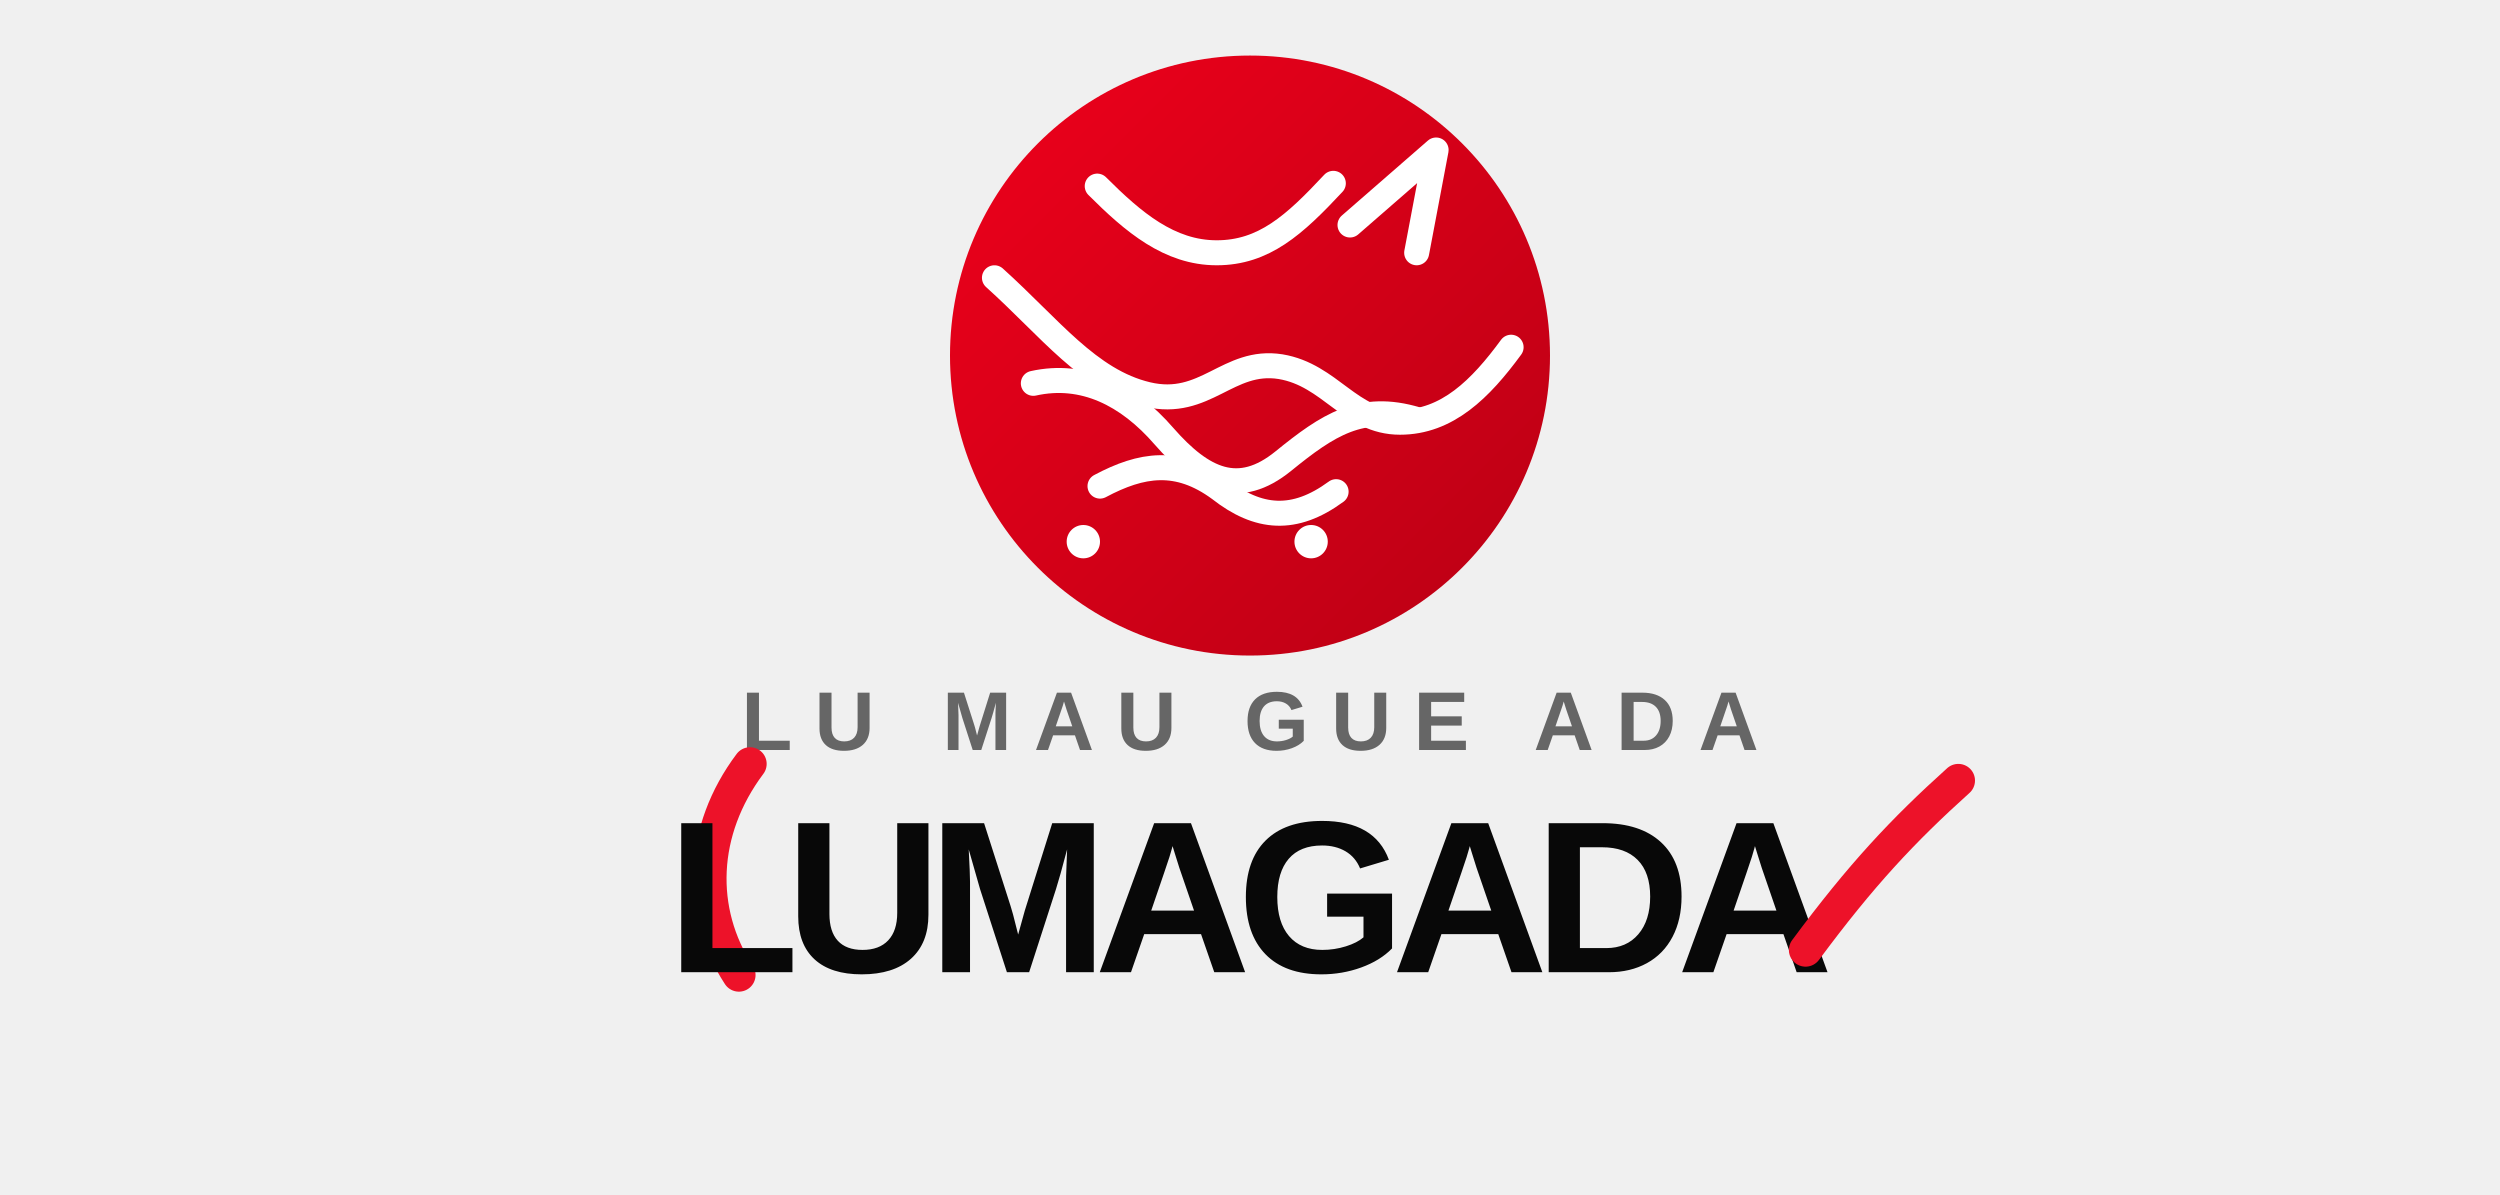
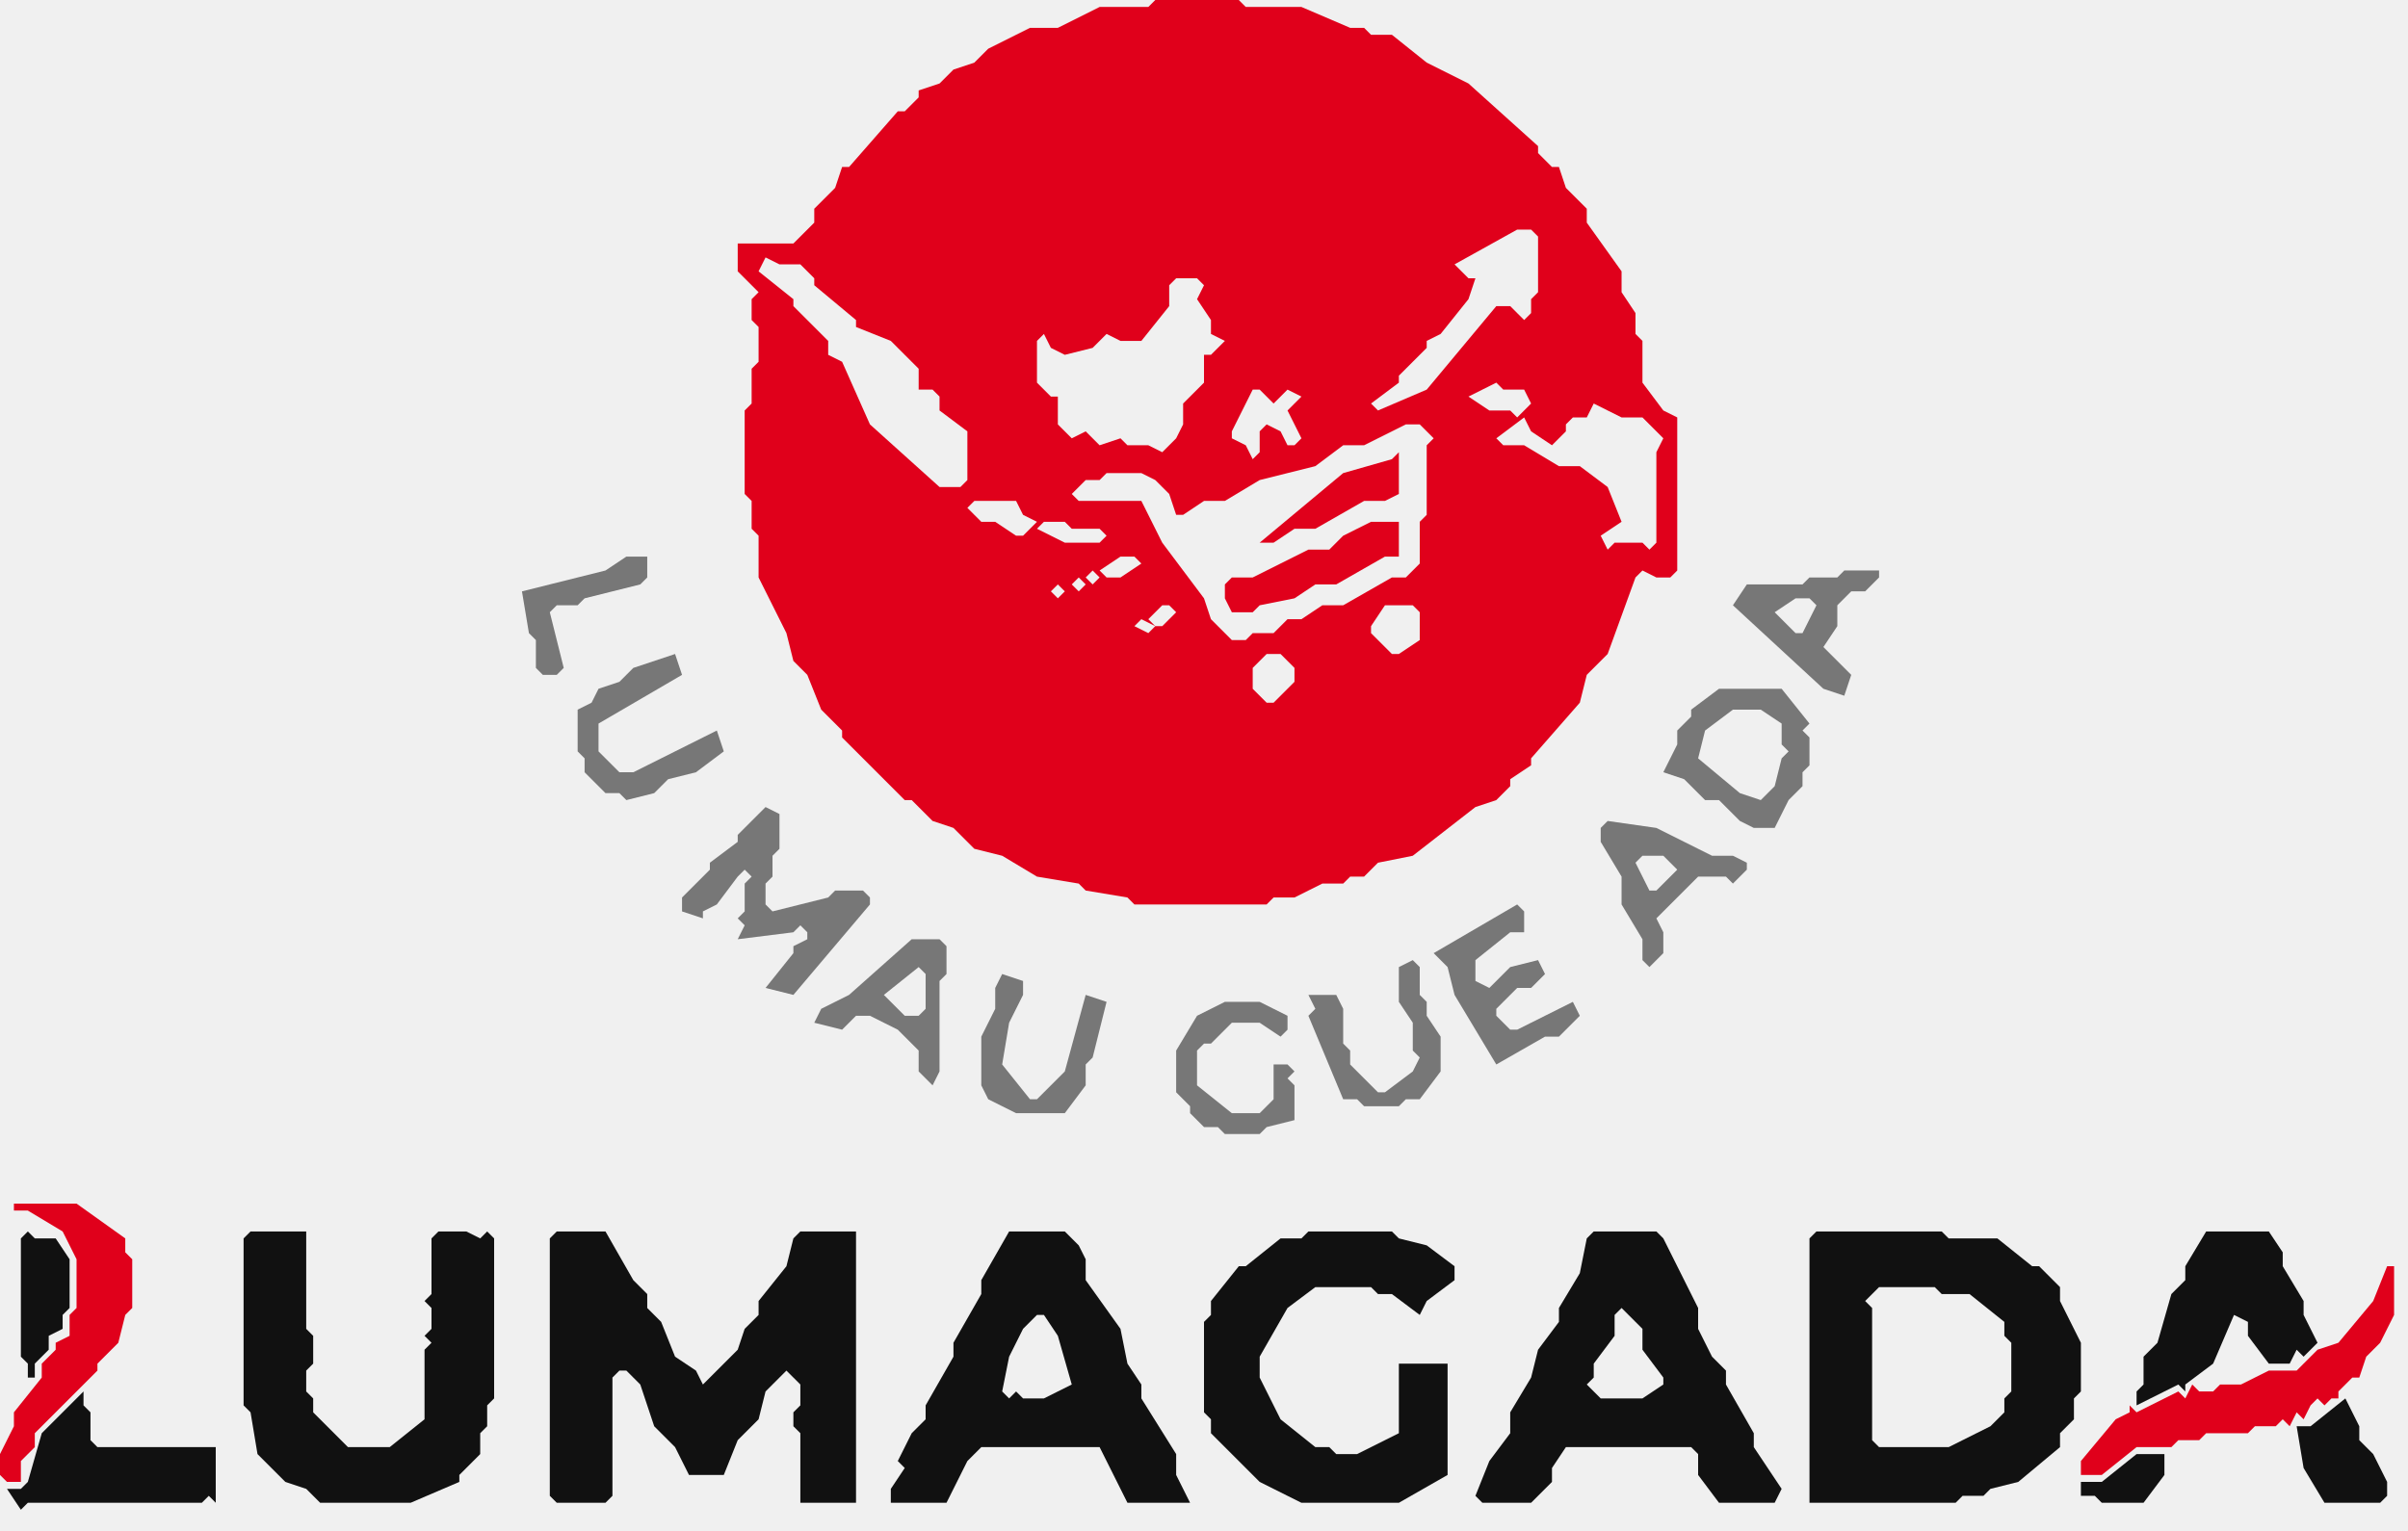
- <svg xmlns="http://www.w3.org/2000/svg" viewBox="0 0 900 430" role="img" aria-labelledby="title desc">
-   <defs>
-     <linearGradient id="orb" x1="0" y1="0" x2="1" y2="1">
-       <stop offset="0" stop-color="#ef001b" />
-       <stop offset="1" stop-color="#b90014" />
-     </linearGradient>
-   </defs>
-   <g transform="translate(450 128)">
-     <circle r="108" fill="url(#orb)" />
-     <g fill="none" stroke="#fff" stroke-width="9" stroke-linecap="round" stroke-linejoin="round">
-       <path d="M-92-28c20 18 34 37 55 42 21 5 29-13 48-10 18 3 25 20 43 20 17 0 29-12 40-27" />
-       <path d="M-78 10c18-4 34 4 47 19 14 16 27 22 43 9 16-13 28-21 48-15" />
-       <path d="M-55-61c13 13 26 24 43 24 17 0 28-10 42-25" />
-       <path d="M-54 47c15-8 28-10 43 1 14 11 27 12 42 1" />
-       <path d="M36-47l31-27-7 37" />
-     </g>
-     <circle cx="-60" cy="67" r="6" fill="#fff" />
-     <circle cx="22" cy="67" r="6" fill="#fff" />
-   </g>
-   <text x="450" y="270" text-anchor="middle" font-family="Arial,Helvetica,sans-serif" font-size="30" font-weight="700" letter-spacing="8" fill="#666">LU MAU GUE ADA</text>
-   <path d="M270 275c-18 24-19 53-4 76" fill="none" stroke="#ed1229" stroke-width="12" stroke-linecap="round" />
-   <text x="450" y="350" text-anchor="middle" font-family="Arial,Helvetica,sans-serif" font-size="78" font-weight="900" letter-spacing="-5" fill="#080808">LUMAGADA</text>
-   <path d="M650 342c20-27 35-43 55-61" fill="none" stroke="#ed1229" stroke-width="12" stroke-linecap="round" />
+ <svg xmlns="http://www.w3.org/2000/svg" viewBox="0 0 346 220" role="img" aria-label="Lumagada logo">
+   <path fill="#e0001b" fill-rule="evenodd" d="M 332,202 L 333,201 L 334,202 L 333,203 Z M 344,182 L 343,182 L 341,187 L 336,193 L 333,194 L 330,197 L 326,197 L 325,196 L 326,197 L 322,199 L 319,199 L 318,200 L 316,200 L 315,199 L 314,201 L 313,200 L 307,203 L 306,202 L 306,203 L 304,204 L 299,210 L 299,212 L 302,212 L 307,208 L 312,208 L 313,207 L 316,207 L 317,206 L 323,206 L 324,205 L 327,205 L 328,204 L 329,205 L 330,203 L 331,204 L 332,202 L 333,203 L 335,201 L 336,201 L 336,200 L 338,198 L 339,198 L 340,195 L 342,193 L 344,189 Z M 11,173 L 2,173 L 2,174 L 4,174 L 9,177 L 11,181 L 11,188 L 10,189 L 10,192 L 8,193 L 8,194 L 6,196 L 6,198 L 2,203 L 2,205 L 0,209 L 0,212 L 1,213 L 3,213 L 3,210 L 5,208 L 5,206 L 14,197 L 14,196 L 17,193 L 18,189 L 19,188 L 19,181 L 18,180 L 18,178 Z M 182,94 L 184,94 L 186,96 L 186,98 L 183,101 L 182,101 L 180,99 L 180,96 Z M 163,90 L 164,89 L 166,90 L 165,91 Z M 197,90 L 199,87 L 203,87 L 204,88 L 204,92 L 201,94 L 200,94 L 197,91 Z M 168,87 L 169,88 L 167,90 L 166,90 L 165,89 L 167,87 Z M 151,85 L 152,84 L 153,85 L 152,86 Z M 154,84 L 155,83 L 156,84 L 155,85 Z M 156,83 L 157,82 L 158,83 L 157,84 Z M 158,82 L 161,80 L 163,80 L 164,81 L 161,83 L 159,83 Z M 149,76 L 150,75 L 153,75 L 154,76 L 158,76 L 159,77 L 158,78 L 153,78 Z M 201,75 L 197,75 L 193,77 L 191,79 L 188,79 L 180,83 L 177,83 L 176,84 L 176,86 L 177,88 L 180,88 L 181,87 L 186,86 L 189,84 L 192,84 L 199,80 L 201,80 Z M 139,73 L 140,72 L 146,72 L 147,74 L 149,75 L 147,77 L 146,77 L 143,75 L 141,75 Z M 201,65 L 200,66 L 193,68 L 181,78 L 183,78 L 186,76 L 189,76 L 196,72 L 199,72 L 201,71 Z M 206,63 L 205,64 L 205,74 L 204,75 L 204,81 L 202,83 L 200,83 L 193,87 L 190,87 L 187,89 L 185,89 L 183,91 L 180,91 L 179,92 L 177,92 L 174,89 L 173,86 L 167,78 L 164,72 L 155,72 L 154,71 L 156,69 L 158,69 L 159,68 L 164,68 L 166,69 L 168,71 L 169,74 L 170,74 L 173,72 L 176,72 L 181,69 L 189,67 L 193,64 L 196,64 L 202,61 L 204,61 Z M 215,63 L 219,60 L 220,62 L 223,64 L 225,62 L 225,61 L 226,60 L 228,60 L 229,58 L 233,60 L 236,60 L 239,63 L 238,65 L 238,78 L 237,79 L 236,78 L 232,78 L 231,79 L 230,77 L 233,75 L 231,70 L 227,67 L 224,67 L 219,64 L 216,64 Z M 177,62 L 180,56 L 181,56 L 183,58 L 185,56 L 187,57 L 185,59 L 187,63 L 186,64 L 185,64 L 184,62 L 182,61 L 181,62 L 181,65 L 180,66 L 179,64 L 177,63 Z M 211,57 L 215,55 L 216,56 L 219,56 L 220,58 L 218,60 L 217,59 L 214,59 Z M 172,40 L 173,41 L 172,43 L 174,46 L 174,48 L 176,49 L 174,51 L 173,51 L 173,55 L 170,58 L 170,61 L 169,63 L 167,65 L 165,64 L 162,64 L 161,63 L 158,64 L 156,62 L 154,63 L 152,61 L 152,57 L 151,57 L 149,55 L 149,49 L 150,48 L 151,50 L 153,51 L 157,50 L 159,48 L 161,49 L 164,49 L 168,44 L 168,41 L 169,40 Z M 110,37 L 112,38 L 115,38 L 117,40 L 117,41 L 123,46 L 123,47 L 128,49 L 132,53 L 132,56 L 134,56 L 135,57 L 135,59 L 139,62 L 139,69 L 138,70 L 135,70 L 125,61 L 121,52 L 119,51 L 119,49 L 114,44 L 114,43 L 109,39 Z M 220,33 L 221,34 L 221,42 L 220,43 L 220,45 L 219,46 L 217,44 L 215,44 L 205,56 L 198,59 L 197,58 L 201,55 L 201,54 L 205,50 L 205,49 L 207,48 L 211,43 L 212,40 L 211,40 L 209,38 L 218,33 Z M 158,1 L 152,4 L 148,4 L 142,7 L 140,9 L 137,10 L 135,12 L 132,13 L 132,14 L 130,16 L 129,16 L 122,24 L 121,24 L 120,27 L 117,30 L 117,32 L 114,35 L 106,35 L 106,39 L 109,42 L 108,43 L 108,46 L 109,47 L 109,52 L 108,53 L 108,58 L 107,59 L 107,71 L 108,72 L 108,76 L 109,77 L 109,83 L 113,91 L 114,95 L 116,97 L 118,102 L 121,105 L 121,106 L 130,115 L 131,115 L 134,118 L 137,119 L 140,122 L 144,123 L 149,126 L 155,127 L 156,128 L 162,129 L 163,130 L 182,130 L 183,129 L 186,129 L 190,127 L 193,127 L 194,126 L 196,126 L 198,124 L 203,123 L 212,116 L 215,115 L 217,113 L 217,112 L 220,110 L 220,109 L 227,101 L 228,97 L 231,94 L 235,83 L 236,82 L 238,83 L 240,83 L 241,82 L 241,60 L 239,59 L 236,55 L 236,49 L 235,48 L 235,45 L 233,42 L 233,39 L 228,32 L 228,30 L 225,27 L 224,24 L 223,24 L 221,22 L 221,21 L 211,12 L 205,9 L 200,5 L 197,5 L 196,4 L 194,4 L 187,1 L 179,1 L 178,0 L 166,0 L 165,1 Z" />
+   <path fill="#111111" fill-rule="evenodd" d="M 311,209 L 307,209 L 302,213 L 299,213 L 299,215 L 301,215 L 302,216 L 308,216 L 311,212 Z M 330,205 L 331,211 L 334,216 L 342,216 L 343,215 L 343,213 L 341,209 L 339,207 L 339,205 L 337,201 L 332,205 Z M 1,214 L 3,217 L 4,216 L 29,216 L 30,215 L 31,216 L 31,208 L 14,208 L 13,207 L 13,203 L 12,202 L 12,200 L 6,206 L 4,213 L 3,214 Z M 150,189 L 152,192 L 154,199 L 150,201 L 147,201 L 146,200 L 145,201 L 144,200 L 145,195 L 147,191 L 149,189 Z M 233,188 L 236,191 L 236,194 L 239,198 L 239,199 L 236,201 L 230,201 L 228,199 L 229,198 L 229,196 L 232,192 L 232,189 Z M 270,185 L 278,185 L 279,186 L 283,186 L 288,190 L 288,192 L 289,193 L 289,200 L 288,201 L 288,203 L 286,205 L 280,208 L 270,208 L 269,207 L 269,188 L 268,187 Z M 326,177 L 317,177 L 314,182 L 314,184 L 312,186 L 310,193 L 308,195 L 308,199 L 307,200 L 307,202 L 313,199 L 314,200 L 314,199 L 318,196 L 321,189 L 323,190 L 323,192 L 326,196 L 329,196 L 330,194 L 331,195 L 333,193 L 331,189 L 331,187 L 328,182 L 328,180 Z M 260,178 L 260,216 L 281,216 L 282,215 L 285,215 L 286,214 L 290,213 L 296,208 L 296,206 L 298,204 L 298,201 L 299,200 L 299,193 L 296,187 L 296,185 L 293,182 L 292,182 L 287,178 L 280,178 L 279,177 L 261,177 Z M 229,177 L 228,178 L 227,183 L 224,188 L 224,190 L 221,194 L 220,198 L 217,203 L 217,206 L 214,210 L 212,215 L 213,216 L 220,216 L 223,213 L 223,211 L 225,208 L 243,208 L 244,209 L 244,212 L 247,216 L 255,216 L 256,214 L 252,208 L 252,206 L 248,199 L 248,197 L 246,195 L 244,191 L 244,188 L 239,178 L 238,177 Z M 184,178 L 179,182 L 178,182 L 174,187 L 174,189 L 173,190 L 173,203 L 174,204 L 174,206 L 181,213 L 187,216 L 201,216 L 208,212 L 208,196 L 201,196 L 201,206 L 195,209 L 192,209 L 191,208 L 189,208 L 184,204 L 181,198 L 181,195 L 185,188 L 189,185 L 197,185 L 198,186 L 200,186 L 204,189 L 205,187 L 209,184 L 209,182 L 205,179 L 201,178 L 200,177 L 188,177 L 187,178 Z M 145,177 L 141,184 L 141,186 L 137,193 L 137,195 L 133,202 L 133,204 L 131,206 L 129,210 L 130,211 L 128,214 L 128,216 L 136,216 L 139,210 L 141,208 L 158,208 L 162,216 L 171,216 L 169,212 L 169,209 L 164,201 L 164,199 L 162,196 L 161,191 L 156,184 L 156,181 L 155,179 L 153,177 Z M 79,178 L 79,215 L 80,216 L 87,216 L 88,215 L 88,198 L 89,197 L 90,197 L 92,199 L 94,205 L 97,208 L 99,212 L 104,212 L 106,207 L 109,204 L 110,200 L 113,197 L 115,199 L 115,202 L 114,203 L 114,205 L 115,206 L 115,216 L 123,216 L 123,177 L 115,177 L 114,178 L 113,182 L 109,187 L 109,189 L 107,191 L 106,194 L 101,199 L 100,197 L 97,195 L 95,190 L 93,188 L 93,186 L 91,184 L 87,177 L 80,177 Z M 36,177 L 35,178 L 35,202 L 36,203 L 37,209 L 41,213 L 44,214 L 46,216 L 59,216 L 66,213 L 66,212 L 69,209 L 69,206 L 70,205 L 70,202 L 71,201 L 71,178 L 70,177 L 69,178 L 67,177 L 63,177 L 62,178 L 62,186 L 61,187 L 62,188 L 62,191 L 61,192 L 62,193 L 61,194 L 61,204 L 56,208 L 50,208 L 45,203 L 45,201 L 44,200 L 44,197 L 45,196 L 45,192 L 44,191 L 44,177 Z M 4,177 L 3,178 L 3,195 L 4,196 L 4,198 L 5,198 L 5,196 L 7,194 L 7,192 L 9,191 L 9,189 L 10,188 L 10,181 L 8,178 L 5,178 Z" />
+   <path fill="#777777" fill-rule="evenodd" d="M 172,146 L 169,151 L 169,157 L 171,159 L 171,160 L 173,162 L 175,162 L 176,163 L 181,163 L 182,162 L 186,161 L 186,156 L 185,155 L 186,154 L 185,153 L 183,153 L 183,158 L 181,160 L 177,160 L 172,156 L 172,151 L 173,150 L 174,150 L 177,147 L 181,147 L 184,149 L 185,148 L 185,146 L 181,144 L 176,144 Z M 144,140 L 143,142 L 143,145 L 141,149 L 141,156 L 142,158 L 146,160 L 153,160 L 156,156 L 156,153 L 157,152 L 159,144 L 156,143 L 153,154 L 149,158 L 148,158 L 144,153 L 145,147 L 147,143 L 147,141 Z M 132,139 L 133,140 L 133,145 L 132,146 L 130,146 L 127,143 Z M 203,138 L 201,139 L 201,144 L 203,147 L 203,151 L 204,152 L 203,154 L 199,157 L 198,157 L 194,153 L 194,151 L 193,150 L 193,145 L 192,143 L 188,143 L 189,145 L 188,146 L 193,158 L 195,158 L 196,159 L 201,159 L 202,158 L 204,158 L 207,154 L 207,149 L 205,146 L 205,144 L 204,143 L 204,139 Z M 131,135 L 122,143 L 118,145 L 117,147 L 121,148 L 123,146 L 125,146 L 129,148 L 132,151 L 132,154 L 134,156 L 135,154 L 135,141 L 136,140 L 136,136 L 135,135 Z M 218,130 L 206,137 L 208,139 L 209,143 L 215,153 L 222,149 L 224,149 L 227,146 L 226,144 L 218,148 L 217,148 L 215,146 L 215,145 L 218,142 L 220,142 L 222,140 L 221,138 L 217,139 L 214,142 L 212,141 L 212,138 L 217,134 L 219,134 L 219,131 Z M 106,126 L 107,125 L 108,126 L 107,127 Z M 235,124 L 236,123 L 239,123 L 241,125 L 238,128 L 237,128 Z M 231,118 L 230,119 L 230,121 L 233,126 L 233,130 L 236,135 L 236,138 L 237,139 L 239,137 L 239,134 L 238,132 L 244,126 L 248,126 L 249,127 L 251,125 L 251,124 L 249,123 L 246,123 L 238,119 Z M 110,116 L 106,120 L 106,121 L 102,124 L 102,125 L 98,129 L 98,131 L 101,132 L 101,131 L 103,130 L 106,126 L 107,127 L 107,131 L 106,132 L 107,133 L 106,135 L 114,134 L 115,133 L 116,134 L 116,135 L 114,136 L 114,137 L 110,142 L 114,143 L 125,130 L 125,129 L 124,128 L 120,128 L 119,129 L 111,131 L 110,130 L 110,127 L 111,126 L 111,123 L 112,122 L 112,117 Z M 249,102 L 253,102 L 256,104 L 256,107 L 257,108 L 256,109 L 255,113 L 253,115 L 250,114 L 244,109 L 245,105 Z M 247,99 L 243,102 L 243,103 L 241,105 L 241,107 L 239,111 L 242,112 L 245,115 L 247,115 L 250,118 L 252,119 L 255,119 L 257,115 L 259,113 L 259,111 L 260,110 L 260,106 L 259,105 L 260,104 L 256,99 Z M 97,94 L 91,96 L 89,98 L 86,99 L 85,101 L 83,102 L 83,108 L 84,109 L 84,111 L 87,114 L 89,114 L 90,115 L 94,114 L 96,112 L 100,111 L 104,108 L 103,105 L 91,111 L 89,111 L 86,108 L 86,104 L 98,97 Z M 258,86 L 260,86 L 261,87 L 259,91 L 258,91 L 255,88 Z M 251,84 L 249,87 L 262,99 L 265,100 L 266,97 L 262,93 L 264,90 L 264,87 L 266,85 L 268,85 L 270,83 L 270,82 L 265,82 L 264,83 L 260,83 L 259,84 Z M 93,80 L 90,80 L 87,82 L 75,85 L 76,91 L 77,92 L 77,96 L 78,97 L 80,97 L 81,96 L 79,88 L 80,87 L 83,87 L 84,86 L 92,84 L 93,83 Z" />
</svg>
